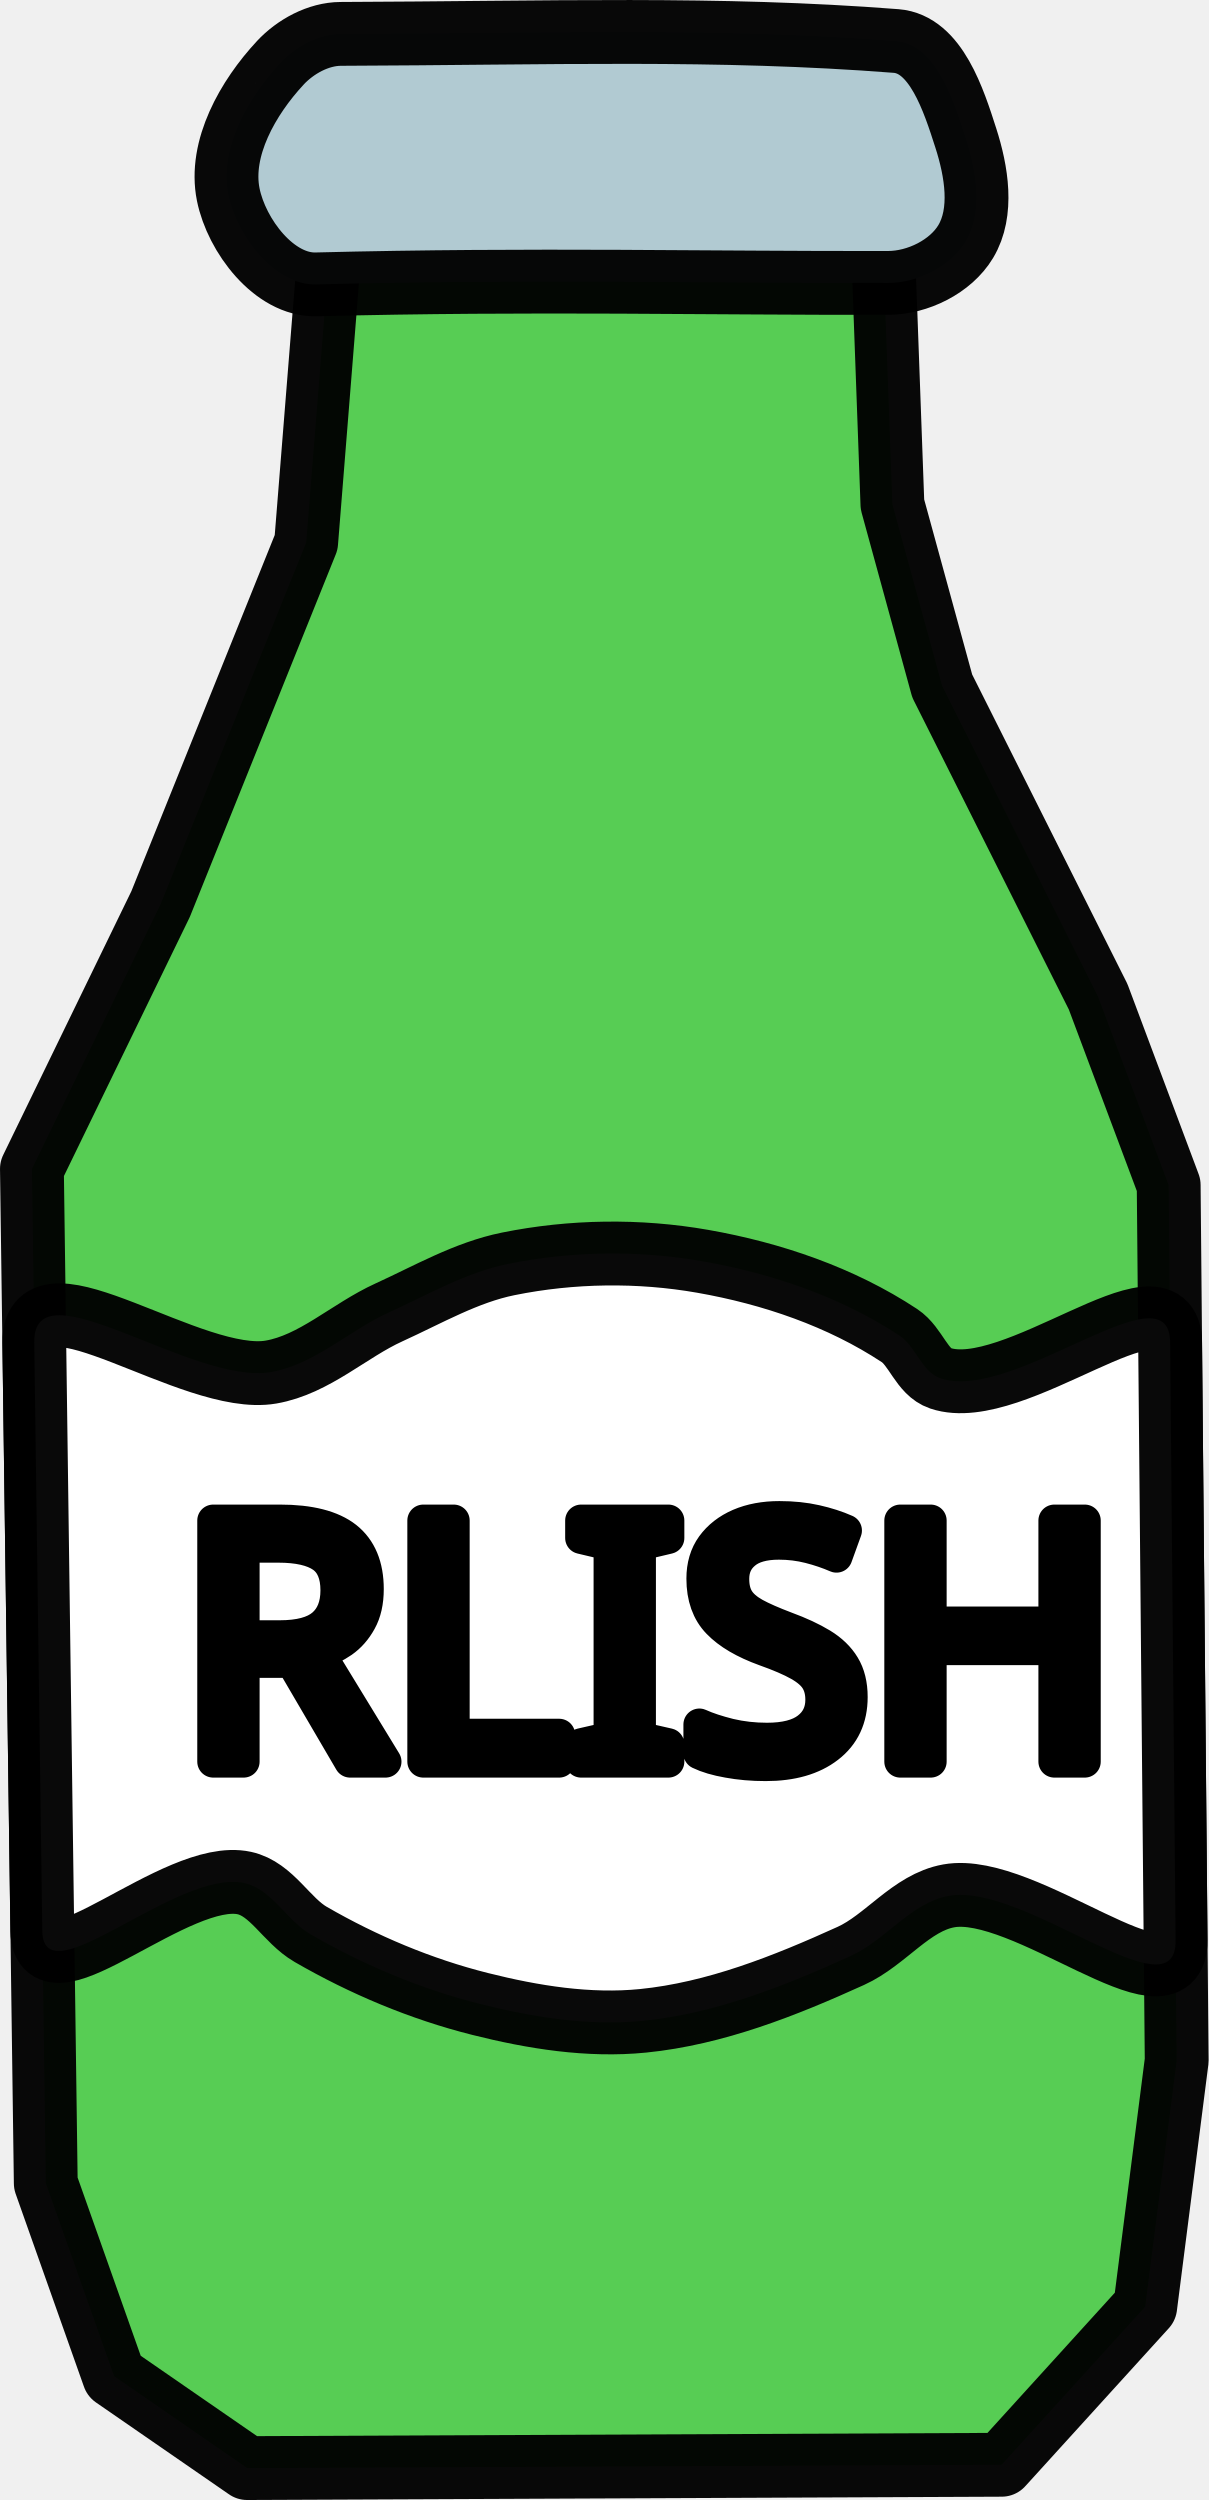
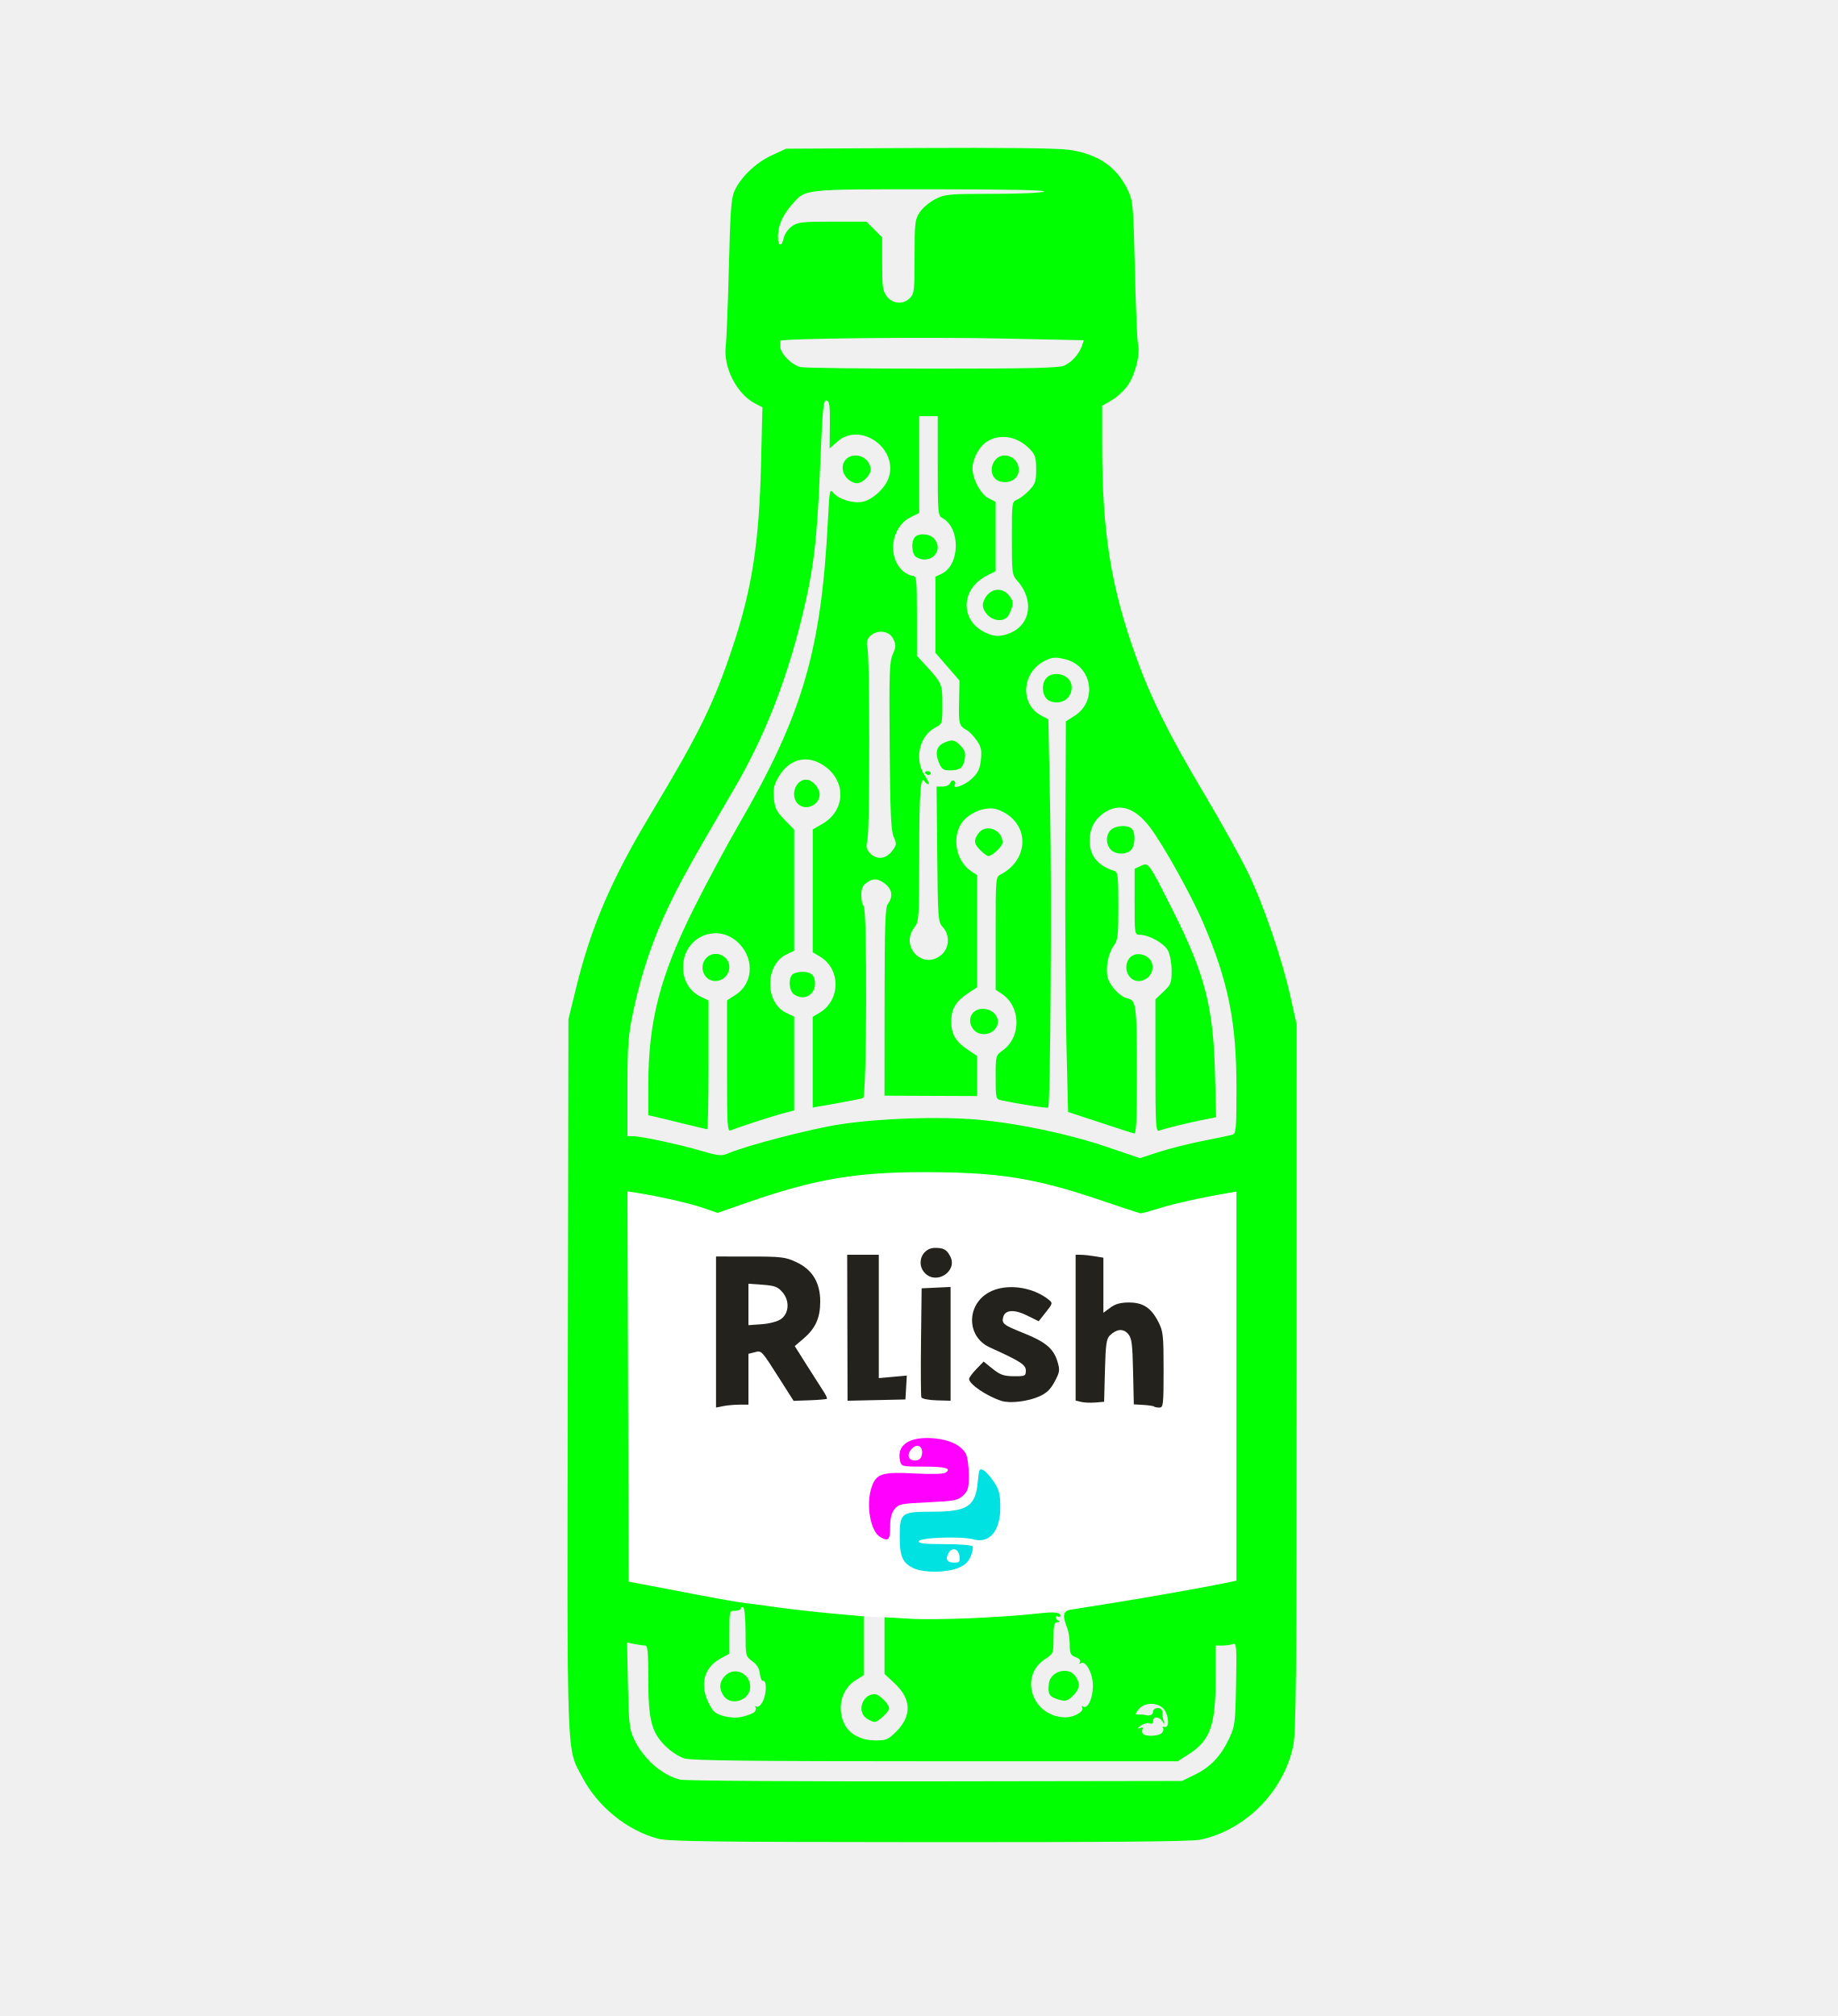
- <svg xmlns="http://www.w3.org/2000/svg" width="75.739mm" height="156.666mm" viewBox="0 0 75.739 156.666" version="1.1" id="svg1" xml:space="preserve">
+ <svg xmlns="http://www.w3.org/2000/svg" width="210mm" height="230.386mm" viewBox="0 0 210 230.386" version="1.1" id="svg1" xml:space="preserve">
  <defs id="defs1" />
-   <g id="layer1" transform="translate(-64.7005,-58.35049)">
-     <path style="fill:#57cd54;fill-opacity:1;stroke:#000000;stroke-width:4;stroke-linejoin:round;stroke-miterlimit:9;stroke-dasharray:none;stroke-opacity:0.964" d="m 85.588,71.105 -1.701,21.237 -9.123,22.665 -8.063,16.592 0.868,63.568 4.28,12.089 8.341,5.761 47.28,-0.208 8.997,-9.904 1.973,-15.427 -0.502,-54.861 -4.421,-11.803 -9.771,-19.475 -3.121,-11.385 -0.772,-21.154 -33.809,-0.637 z" id="path1" />
-     <path style="fill:#b1cad2;fill-opacity:1;stroke:#000000;stroke-width:4;stroke-linejoin:round;stroke-miterlimit:9;stroke-dasharray:none;stroke-opacity:0.964" d="m 82.263,62.292 c -1.008,1.082 -1.969,2.421 -2.605,3.851 -0.636,1.43 -0.946,2.953 -0.654,4.402 0.26,1.286 0.98,2.709 1.964,3.803 0.984,1.093 2.23,1.857 3.542,1.824 6.849,-0.175 13.09,-0.19 18.982,-0.166 5.892,0.024 11.434,0.088 16.883,0.073 0.915,-0.003 1.889,-0.257 2.753,-0.707 0.864,-0.45 1.617,-1.096 2.088,-1.88 0.556,-0.925 0.724,-2.029 0.671,-3.159 -0.053,-1.13 -0.327,-2.286 -0.656,-3.313 -0.382,-1.192 -0.852,-2.668 -1.539,-3.871 -0.687,-1.203 -1.59,-2.132 -2.838,-2.229 -5.585,-0.435 -11.006,-0.559 -16.67,-0.568 -5.664,-0.009 -11.571,0.098 -18.131,0.122 -0.701,0.003 -1.41,0.201 -2.063,0.526 -0.653,0.326 -1.251,0.779 -1.728,1.291 z" id="path2" />
-     <path style="fill:#ffffff;fill-opacity:1;stroke:#000000;stroke-width:4;stroke-linejoin:round;stroke-miterlimit:9;stroke-dasharray:none;stroke-opacity:0.964" d="m 66.849,142.465 c -0.068,-4.983 9.923,2.719 14.834,1.868 2.723,-0.472 4.883,-2.598 7.399,-3.743 2.446,-1.114 4.835,-2.504 7.469,-3.037 3.982,-0.806 8.185,-0.864 12.186,-0.161 4.326,0.76 8.663,2.234 12.329,4.654 1.031,0.681 1.396,2.281 2.567,2.676 4.602,1.552 14.35,-7.118 14.394,-2.261 0.161,17.587 0.161,17.587 0.343,37.499 0.044,4.828 -9.458,-3.656 -14.211,-2.803 -2.362,0.424 -3.953,2.77 -6.139,3.762 -4.14,1.881 -8.497,3.615 -13.021,4.069 -3.405,0.341 -6.894,-0.222 -10.213,-1.057 -3.709,-0.933 -7.303,-2.445 -10.615,-4.359 -1.518,-0.877 -2.448,-2.847 -4.162,-3.218 -4.237,-0.917 -12.599,7.325 -12.658,2.99 -0.218,-15.961 -0.333,-24.39 -0.503,-36.879 z" id="path3" />
-     <text xml:space="preserve" style="font-size:21.167px;line-height:23.143px;font-family:Arial;-inkscape-font-specification:Arial;fill:#000000;fill-opacity:1;stroke:#000000;stroke-width:2;stroke-linejoin:round;stroke-miterlimit:9;stroke-dasharray:none;stroke-opacity:1" x="76.014" y="168.746" id="text3">
-       <tspan id="tspan3" style="font-style:normal;font-variant:normal;font-weight:normal;font-stretch:normal;font-size:21.167px;line-height:23.143px;font-family:Laksaman;-inkscape-font-specification:Laksaman;fill:#000000;fill-opacity:1;stroke:#000000;stroke-width:2;stroke-dasharray:none;stroke-opacity:1" x="76.014" y="168.746">RLISH</tspan>
-     </text>
+   <g id="layer1" transform="translate(0,-21.14701)">
+     <path style="fill:#ffffff;fill-opacity:1;stroke:none;stroke-width:0.45;stroke-linejoin:bevel;stroke-miterlimit:9;stroke-dasharray:none;stroke-opacity:1" d="m 71.695,157.291 0.135,44.609 7.805,1.483 5.424,0.95 9.989,1.201 3.637,0.328 5.49,0.284 7.459,-0.102 7.027,-0.516 3.695,-0.434 15.813,-2.683 3.113,-0.633 v -44.464 l -4.381,0.813 -6.599,1.669 -2.526,-0.815 -5.875,-1.904 -3.855,-0.965 -3.745,-0.785 -4.881,-0.174 -7.068,-0.004 -3.054,0.079 -4.803,0.641 -5.62,1.552 -6.881,2.331 -1.643,-0.568 -2.936,-0.803 -4.595,-0.912 z" id="path2" />
+     <path style="fill:#00ff00" d="m 75.167,231.267 c -3.51,-0.944 -6.857,-3.654 -8.593,-6.957 -1.873,-3.564 -1.772,-0.814 -1.694,-45.997 l 0.07,-40.687 0.841,-3.44 c 1.731,-7.084 4.027,-12.452 8.54,-19.968 5.613,-9.347 7.212,-12.61 9.403,-19.191 2.203,-6.616 3.011,-11.858 3.229,-20.943 l 0.153,-6.391 -0.803,-0.415 c -2.127,-1.1 -3.683,-4.131 -3.385,-6.592 0.092,-0.758 0.253,-4.831 0.357,-9.051 0.156,-6.303 0.269,-7.847 0.631,-8.649 0.716,-1.586 2.448,-3.248 4.252,-4.081 l 1.653,-0.763 15.081,-0.082 c 9.396,-0.051 15.853,0.022 17.129,0.192 3.439,0.46 5.63,1.972 6.917,4.771 0.506,1.101 0.569,1.87 0.733,9.009 0.099,4.293 0.26,8.119 0.359,8.503 0.278,1.078 -0.345,3.514 -1.201,4.695 -0.425,0.586 -1.251,1.339 -1.835,1.673 l -1.063,0.607 6.9e-4,4.63 c 0.001,9.842 1.001,16.078 3.851,24.018 1.722,4.796 3.808,8.995 7.786,15.67 1.91,3.205 4.177,7.284 5.038,9.065 1.793,3.71 3.861,9.773 4.86,14.25 l 0.686,3.075 -0.005,40.317 c -0.004,34.601 -0.06,40.58 -0.397,42.169 -1.106,5.223 -5.49,9.62 -10.658,10.69 -0.972,0.201 -10.476,0.285 -30.956,0.273 -24.935,-0.015 -29.777,-0.077 -30.98,-0.401 z m 61.402,-7.331 c 1.769,-0.869 2.944,-2.119 3.894,-4.145 0.647,-1.379 0.694,-1.752 0.776,-6.2 0.081,-4.328 0.05,-4.719 -0.352,-4.564 -0.242,0.093 -0.788,0.169 -1.213,0.169 h -0.772 v 3.794 c 0,5.373 -0.615,7.074 -3.135,8.672 l -1.202,0.762 h -27.633 c -21.098,0 -27.89,-0.077 -28.722,-0.325 -0.626,-0.187 -1.56,-0.795 -2.196,-1.431 -1.58,-1.578 -1.936,-2.99 -1.936,-7.685 0,-3.038 -0.072,-3.788 -0.364,-3.788 -0.2,0 -0.746,-0.076 -1.212,-0.17 l -0.848,-0.17 0.098,4.866 c 0.086,4.262 0.168,5.017 0.657,6.084 1.053,2.295 3.217,4.217 5.309,4.716 0.553,0.132 13.422,0.217 29.168,0.194 l 28.178,-0.042 z m -34.165,-4.902 c 1.801,-1.801 1.742,-3.719 -0.169,-5.504 l -1.168,-1.09 v -3.238 -3.238 l 3.109,0.184 c 2.843,0.169 10.486,-0.158 14.486,-0.619 1.769,-0.204 2.514,-0.126 2.514,0.264 0,0.143 -0.119,0.187 -0.265,0.097 -0.146,-0.09 -0.265,-0.047 -0.265,0.095 0,0.142 0.149,0.318 0.331,0.392 0.198,0.08 0.144,0.142 -0.132,0.154 -0.393,0.018 -0.464,0.292 -0.466,1.807 -0.003,1.755 -0.02,1.796 -0.946,2.397 -3.083,1.997 -1.446,6.665 2.337,6.665 0.995,0 2.15,-0.686 1.883,-1.117 -0.102,-0.165 -0.055,-0.212 0.11,-0.11 0.518,0.32 1.117,-0.95 1.117,-2.368 0,-1.43 -0.809,-2.94 -1.385,-2.584 -0.169,0.104 -0.207,0.051 -0.095,-0.13 0.115,-0.186 -0.076,-0.407 -0.488,-0.564 -0.587,-0.223 -0.677,-0.415 -0.677,-1.437 0,-0.649 -0.135,-1.515 -0.299,-1.925 -0.565,-1.406 -0.46,-1.919 0.423,-2.069 0.441,-0.074 2.707,-0.434 5.036,-0.798 3.639,-0.57 11.432,-1.968 13.295,-2.385 l 0.595,-0.133 v -22.232 -22.232 l -0.992,0.17 c -3.086,0.527 -6.305,1.245 -7.903,1.763 -1.001,0.324 -1.939,0.572 -2.085,0.549 -0.146,-0.022 -2.189,-0.695 -4.542,-1.495 -7.419,-2.522 -11.661,-3.2 -20.064,-3.208 -7.859,-0.007 -12.652,0.809 -20.186,3.433 l -3.517,1.225 -1.643,-0.568 c -1.534,-0.531 -4.936,-1.306 -7.531,-1.716 l -1.126,-0.178 0.068,22.305 0.068,22.305 1.72,0.323 c 0.946,0.177 3.684,0.7 6.085,1.16 2.401,0.461 4.842,0.888 5.424,0.95 0.582,0.062 2.249,0.284 3.705,0.492 1.456,0.209 4.284,0.528 6.284,0.708 l 3.637,0.328 v 3.365 3.365 l -0.898,0.555 c -1.637,1.012 -2.198,3.215 -1.285,5.045 0.581,1.163 1.92,1.851 3.603,1.852 1.14,3.6e-4 1.404,-0.116 2.298,-1.01 z m -3.395,-1.518 c -1.137,-0.796 -0.471,-2.763 0.935,-2.763 0.525,0 1.652,1.115 1.652,1.635 0,0.369 -1.254,1.54 -1.649,1.54 -0.193,0 -0.615,-0.185 -0.938,-0.412 z m 21.571,-2.277 c -0.707,-0.258 -0.848,-0.58 -0.733,-1.677 0.149,-1.429 2.225,-2.022 3.034,-0.867 0.58,0.829 0.513,1.451 -0.238,2.202 -0.704,0.704 -0.956,0.746 -2.063,0.342 z m 12.202,3.921 c 0.162,-0.195 0.206,-0.443 0.099,-0.551 -0.108,-0.108 -0.018,-0.156 0.201,-0.108 0.642,0.143 0.429,-1.652 -0.263,-2.212 -0.797,-0.645 -2.156,-0.541 -2.721,0.208 -0.432,0.573 -0.432,0.603 0.007,0.583 0.255,-0.011 0.582,0.01 0.728,0.048 0.559,0.145 0.926,-0.01 0.926,-0.391 0,-0.22 0.235,-0.397 0.529,-0.397 0.345,0 0.529,0.176 0.529,0.508 0,0.279 0.069,0.726 0.152,0.992 0.142,0.453 0.133,0.454 -0.145,0.022 -0.373,-0.58 -1.065,-0.605 -1.065,-0.038 0,0.279 -0.144,0.37 -0.418,0.265 -0.23,-0.088 -0.677,0.033 -0.992,0.269 -0.435,0.326 -0.459,0.39 -0.097,0.268 0.282,-0.096 0.411,-0.055 0.315,0.1 -0.089,0.144 -0.088,0.381 0.002,0.526 0.24,0.389 1.872,0.322 2.214,-0.09 z m -46.611,-2.335 c 0.186,-0.154 0.262,-0.405 0.168,-0.556 -0.097,-0.156 -0.043,-0.197 0.124,-0.094 0.17,0.105 0.46,-0.139 0.686,-0.576 0.45,-0.87 0.486,-2.434 0.054,-2.355 -0.16,0.029 -0.328,-0.336 -0.374,-0.812 -0.057,-0.591 -0.329,-1.047 -0.86,-1.439 -0.771,-0.57 -0.777,-0.593 -0.777,-3.287 0,-1.523 -0.116,-2.784 -0.265,-2.876 -0.146,-0.09 -0.265,-0.037 -0.265,0.117 0,0.154 -0.298,0.28 -0.661,0.28 -0.658,0 -0.661,0.013 -0.661,2.453 v 2.453 l -0.97,0.522 c -2.181,1.175 -2.549,3.499 -0.932,5.9 0.435,0.646 2.145,1.055 3.314,0.793 0.594,-0.133 1.232,-0.369 1.418,-0.523 z m -3.477,-1.867 c -0.561,-0.801 -0.517,-1.58 0.128,-2.272 1.059,-1.137 2.9,-0.354 2.9,1.232 0,1.526 -2.166,2.27 -3.028,1.04 z m 54.754,-63.428 c 1.601,-0.317 3.119,-0.636 3.373,-0.709 0.421,-0.121 0.463,-0.611 0.463,-5.407 0,-7.488 -0.927,-12.074 -3.8,-18.8 -1.334,-3.123 -4.595,-8.978 -6.098,-10.948 -1.703,-2.233 -3.496,-2.798 -5.211,-1.644 -1.134,0.764 -1.681,1.855 -1.659,3.312 0.025,1.643 0.994,2.792 2.81,3.336 0.413,0.124 0.463,0.551 0.463,3.994 0,3.487 -0.052,3.926 -0.549,4.598 -0.605,0.818 -0.931,2.543 -0.674,3.565 0.248,0.988 1.406,2.225 2.257,2.412 1.02,0.224 1.077,0.693 1.081,8.822 0.002,5.298 -0.068,6.682 -0.334,6.615 -0.185,-0.047 -1.954,-0.619 -3.931,-1.27 l -3.594,-1.185 -0.189,-7.738 c -0.104,-4.256 -0.161,-14.3 -0.127,-22.32 l 0.062,-14.582 0.979,-0.618 c 2.692,-1.699 2.033,-5.736 -1.057,-6.477 -1.153,-0.277 -1.441,-0.255 -2.313,0.172 -2.677,1.312 -2.901,4.985 -0.383,6.287 l 0.774,0.4 0.201,10.262 c 0.191,9.782 0.035,33.857 -0.222,34.113 -0.103,0.103 -3.423,-0.417 -5.407,-0.846 -0.566,-0.123 -0.595,-0.251 -0.595,-2.619 0,-2.468 0.007,-2.496 0.798,-3.059 2.164,-1.541 2.098,-5.04 -0.124,-6.496 l -0.674,-0.442 v -6.443 c 0,-6.414 0.003,-6.444 0.595,-6.749 2.724,-1.401 3.297,-4.649 1.152,-6.532 -0.49,-0.43 -1.322,-0.864 -1.849,-0.962 -1.314,-0.247 -3.151,0.584 -3.859,1.745 -1.053,1.727 -0.495,4.301 1.17,5.392 l 0.674,0.442 v 6.408 6.408 l -0.971,0.64 c -1.467,0.966 -1.983,1.821 -1.983,3.285 0,1.464 0.516,2.32 1.983,3.285 l 0.971,0.64 v 2.293 2.293 l -5.292,-0.022 -5.292,-0.022 0.008,-10.716 c 0.007,-9.003 0.07,-10.798 0.397,-11.229 0.586,-0.775 0.468,-1.634 -0.309,-2.245 -0.833,-0.655 -1.366,-0.689 -2.154,-0.136 -0.436,0.305 -0.588,0.678 -0.588,1.44 0,0.565 0.119,1.101 0.265,1.191 0.422,0.261 0.357,21.81 -0.066,21.969 -0.182,0.068 -1.551,0.341 -3.043,0.606 l -2.712,0.482 v -5.188 -5.188 l 0.774,-0.457 c 2.429,-1.435 2.452,-5.009 0.04,-6.434 l -0.814,-0.481 0.002,-7.021 0.002,-7.021 1.07,-0.611 c 2.596,-1.483 2.81,-4.698 0.434,-6.511 -1.952,-1.489 -4.136,-1.049 -5.386,1.083 -0.565,0.964 -0.663,1.402 -0.557,2.497 0.107,1.117 0.302,1.507 1.223,2.445 l 1.095,1.116 v 6.923 6.923 l -0.872,0.414 c -2.47,1.172 -2.498,5.511 -0.043,6.682 l 0.914,0.436 v 5.365 5.365 l -1.124,0.283 c -1.165,0.293 -5.272,1.627 -6.085,1.976 -0.435,0.187 -0.463,-0.26 -0.463,-7.326 v -7.525 l 0.992,-0.641 c 1.889,-1.221 2.149,-3.856 0.558,-5.667 -2.394,-2.726 -6.58,-1.094 -6.576,2.564 0.001,1.448 0.771,2.733 1.982,3.311 l 0.928,0.442 v 7.359 c 0,4.048 -0.067,7.359 -0.15,7.359 -0.082,0 -1.303,-0.287 -2.712,-0.639 -1.409,-0.351 -2.89,-0.711 -3.29,-0.799 l -0.728,-0.16 0.002,-3.501 c 0.003,-7.258 1.355,-12.466 5.252,-20.241 1.439,-2.871 3.722,-7.125 5.073,-9.453 7.302,-12.583 9.445,-19.906 10.199,-34.845 0.171,-3.393 0.21,-3.591 0.611,-3.099 0.627,0.77 2.297,1.269 3.405,1.02 1.193,-0.269 2.652,-1.69 2.978,-2.901 0.901,-3.345 -3.359,-6.207 -5.909,-3.968 l -0.898,0.789 0.029,-2.7 c 0.024,-2.246 -0.04,-2.714 -0.382,-2.783 -0.359,-0.072 -0.452,0.89 -0.726,7.534 -0.354,8.579 -0.737,11.755 -2.084,17.267 -1.786,7.311 -4.347,13.788 -7.744,19.586 -4.81,8.21 -6.024,10.388 -7.45,13.361 -1.839,3.837 -3.157,7.737 -4.062,12.023 -0.601,2.847 -0.675,3.81 -0.675,8.751 v 5.552 h 0.632 c 0.921,0 5.238,0.927 7.805,1.676 2.048,0.598 2.292,0.618 3.149,0.259 2.211,-0.924 9.436,-2.791 12.737,-3.292 4.608,-0.699 11.417,-0.922 15.801,-0.519 4.661,0.429 10.358,1.64 14.752,3.136 l 3.68,1.253 2.141,-0.698 c 1.177,-0.384 3.45,-0.957 5.051,-1.274 z m -5.424,-8.601 v -7.587 l 0.926,-0.873 c 0.847,-0.799 0.926,-1.001 0.926,-2.377 0,-0.847 -0.181,-1.853 -0.414,-2.305 -0.433,-0.837 -2.149,-1.802 -3.224,-1.812 -0.589,-0.006 -0.595,-0.044 -0.593,-3.776 l 0.002,-3.77 0.7,-0.325 c 0.904,-0.42 0.858,-0.484 3.604,4.955 3.709,7.346 4.684,11.085 4.878,18.695 l 0.129,5.069 -1.549,0.31 c -1.777,0.356 -4.384,0.999 -4.98,1.227 -0.358,0.138 -0.405,-0.725 -0.405,-7.431 z m -20.729,-4.066 c -0.915,-1.011 -0.34,-2.427 0.986,-2.427 1.522,0 2.307,1.532 1.268,2.473 -0.639,0.578 -1.708,0.556 -2.253,-0.046 z m -20.66,-4.165 c -0.492,-0.492 -0.548,-1.728 -0.098,-2.177 0.175,-0.175 0.687,-0.318 1.138,-0.318 1.011,0 1.455,0.414 1.455,1.357 0,0.887 -0.624,1.553 -1.455,1.553 -0.343,0 -0.811,-0.187 -1.039,-0.416 z M 80.542,132.608 c -0.566,-0.864 -0.197,-2.034 0.747,-2.367 0.972,-0.344 2.049,0.391 2.049,1.398 0,1.54 -1.974,2.225 -2.797,0.969 z m 48.432,0.019 c -0.525,-0.801 -0.269,-1.959 0.51,-2.314 0.821,-0.374 1.955,0.127 2.163,0.956 0.416,1.656 -1.756,2.759 -2.674,1.358 z m -16.939,-14.303 c -0.757,-0.757 -0.803,-1.131 -0.238,-1.938 0.814,-1.163 2.763,-0.43 2.763,1.039 0,0.444 -1.166,1.548 -1.635,1.548 -0.133,0 -0.533,-0.292 -0.89,-0.649 z m 14.87,-0.099 c -0.578,-0.639 -0.556,-1.708 0.046,-2.253 0.564,-0.51 1.915,-0.579 2.374,-0.12 0.453,0.453 0.393,1.951 -0.098,2.442 -0.561,0.561 -1.784,0.526 -2.321,-0.068 z m -35.741,-5.224 c -0.91,-0.91 -0.274,-2.759 0.948,-2.759 0.683,0 1.546,0.938 1.546,1.679 0,1.25 -1.622,1.953 -2.495,1.08 z m 28.789,-11.745 c -0.678,-0.281 -0.985,-1.324 -0.649,-2.207 0.536,-1.409 2.992,-1.034 3.14,0.479 0.136,1.386 -1.155,2.281 -2.491,1.728 z M 96.833,75.846 c -1.054,-1.054 -0.5,-2.646 0.92,-2.646 0.955,0 1.725,0.735 1.725,1.646 0,0.632 -0.932,1.529 -1.587,1.529 -0.291,0 -0.767,-0.238 -1.058,-0.529 z m 10.754,54.406 c 0.908,-0.781 0.968,-2.279 0.127,-3.173 -0.523,-0.557 -0.55,-0.917 -0.621,-8.313 l -0.074,-7.731 0.699,1.6e-4 c 0.39,8e-5 0.769,-0.183 0.858,-0.413 0.087,-0.228 0.281,-0.338 0.429,-0.246 0.149,0.092 0.202,0.278 0.119,0.414 -0.385,0.622 1.044,0.155 1.876,-0.614 0.755,-0.698 0.958,-1.109 1.079,-2.183 0.124,-1.105 0.046,-1.472 -0.471,-2.224 -0.341,-0.496 -0.858,-1.031 -1.149,-1.191 -0.866,-0.473 -0.93,-0.71 -0.873,-3.234 l 0.054,-2.416 -1.377,-1.589 -1.377,-1.589 v -4.353 -4.353 l 0.662,-0.302 c 2.168,-0.988 2.24,-5.27 0.108,-6.411 -0.474,-0.253 -0.506,-0.63 -0.506,-5.95 v -5.679 h -1.058 -1.058 v 5.534 5.534 l -0.985,0.485 c -2.276,1.12 -2.713,4.66 -0.77,6.234 0.31,0.251 0.773,0.46 1.027,0.463 0.423,0.005 0.463,0.402 0.464,4.57 l 0.001,4.564 0.728,0.794 c 2.173,2.369 2.18,2.384 2.18,4.776 0,2.208 -0.005,2.224 -0.805,2.638 -1.846,0.954 -2.432,3.678 -1.187,5.513 0.359,0.53 0.545,0.963 0.412,0.963 -0.133,0 -0.322,-0.132 -0.422,-0.293 -0.493,-0.798 -0.636,1.036 -0.64,8.189 -0.004,7.359 -0.032,7.798 -0.533,8.436 -1.737,2.208 0.965,4.969 3.081,3.149 z m -1.863,-20.76 c -0.075,-0.121 0.037,-0.22 0.249,-0.22 0.212,0 0.385,0.099 0.385,0.22 0,0.121 -0.112,0.22 -0.249,0.22 -0.137,0 -0.31,-0.099 -0.385,-0.22 z m 1.561,-1.193 c -0.465,-1.112 -0.274,-1.877 0.564,-2.258 0.944,-0.43 1.256,-0.374 1.936,0.35 0.489,0.521 0.574,0.825 0.436,1.562 -0.184,0.983 -0.544,1.231 -1.78,1.231 -0.641,0 -0.854,-0.163 -1.155,-0.884 z m -2.58,-23.479 c -0.539,-0.314 -0.634,-1.819 -0.146,-2.307 0.474,-0.474 1.658,-0.383 2.155,0.166 1.233,1.363 -0.385,3.087 -2.01,2.141 z m -2.748,33.551 c 0.502,-0.675 0.515,-0.801 0.16,-1.587 -0.309,-0.685 -0.4,-2.737 -0.461,-10.379 -0.067,-8.358 -0.023,-9.643 0.357,-10.49 0.374,-0.834 0.384,-1.067 0.073,-1.72 -0.764,-1.601 -3.48,-0.757 -2.976,0.924 0.283,0.943 0.287,20.818 0.005,22.037 -0.188,0.813 -0.133,1.052 0.352,1.537 0.755,0.755 1.789,0.621 2.491,-0.323 z m 13.494,-24.899 c 2.353,-0.983 2.718,-3.83 0.766,-5.982 -0.567,-0.625 -0.598,-0.87 -0.598,-4.835 0,-4.086 0.013,-4.181 0.595,-4.408 0.327,-0.127 0.953,-0.608 1.389,-1.069 0.696,-0.735 0.794,-1.028 0.794,-2.387 0,-1.287 -0.112,-1.669 -0.661,-2.257 -1.403,-1.502 -3.385,-1.886 -4.916,-0.952 -0.924,0.563 -1.701,1.994 -1.693,3.113 0.009,1.223 0.925,2.923 1.825,3.389 l 0.815,0.421 v 3.957 3.957 l -1.036,0.529 c -2.918,1.489 -3.065,5.001 -0.268,6.427 1.094,0.558 1.83,0.582 2.988,0.099 z m -2.728,-2.19 c -0.36,-0.458 -0.494,-0.896 -0.385,-1.257 0.475,-1.563 2.05,-1.986 2.982,-0.801 0.527,0.67 0.522,1.004 -0.035,2.166 -0.421,0.878 -1.834,0.819 -2.563,-0.108 z m 1.382,-15.18 c -0.799,-0.318 -1.039,-1.411 -0.494,-2.243 0.834,-1.273 2.801,-0.583 2.801,0.983 0,1.062 -1.183,1.708 -2.307,1.261 z m 7.495,-13.173 c 0.858,-0.361 1.755,-1.38 2.059,-2.338 l 0.178,-0.559 -9.167,-0.196 c -8.826,-0.189 -25.51,-0.017 -25.51,0.263 4e-5,0.075 7.2e-5,0.372 7.2e-5,0.661 0,0.79 1.347,2.139 2.337,2.34 0.481,0.098 7.265,0.177 15.077,0.177 11.107,-7.51e-4 14.383,-0.076 15.026,-0.347 z M 103.977,55.208 c 0.485,-0.485 0.529,-0.882 0.529,-4.723 0,-3.912 0.04,-4.255 0.597,-5.093 0.329,-0.494 1.128,-1.167 1.776,-1.494 1.107,-0.559 1.507,-0.596 6.612,-0.599 3.051,-0.002 5.608,-0.117 5.831,-0.261 0.259,-0.167 -4.22,-0.258 -12.907,-0.261 -14.734,-0.004 -14.35,-0.046 -15.904,1.723 -1.084,1.235 -1.616,2.449 -1.616,3.688 0,1.139 0.422,1.231 0.661,0.144 0.095,-0.435 0.51,-1.03 0.922,-1.323 0.668,-0.476 1.164,-0.533 4.636,-0.533 h 3.888 l 0.9,0.9 0.9,0.9 v 3.033 c 0,2.668 0.066,3.117 0.548,3.731 0.671,0.853 1.865,0.929 2.627,0.168 z" id="path1" />
+     <path d="m 100.584,196.798 c -1.144,-0.667 -1.667,-3.751 -0.972,-5.743 0.522,-1.499 1.213,-1.716 4.838,-1.525 1.98,0.104 3.362,0.069 3.602,-0.093 0.721,-0.486 -0.023,-0.688 -2.539,-0.688 -2.375,0 -2.511,-0.03 -2.652,-0.595 -0.465,-1.853 0.993,-2.867 3.798,-2.642 1.834,0.147 3.216,0.816 3.712,1.797 0.18,0.356 0.329,1.43 0.331,2.387 0.003,1.512 -0.082,1.82 -0.652,2.356 -0.592,0.556 -0.98,0.631 -3.992,0.774 -3.091,0.146 -3.374,0.204 -3.842,0.782 -0.358,0.442 -0.506,1.041 -0.506,2.051 0,1.48 -0.198,1.68 -1.124,1.14 z m 4.777,-9.536 c 0.097,-0.84 -0.548,-1.182 -1.131,-0.599 -0.73,0.73 -0.44,1.506 0.511,1.37 0.36,-0.052 0.567,-0.308 0.621,-0.771 z" style="fill:#ff00ff" id="path1-3" />
+     <path d="m 104.494,200.403 c -1.339,-0.583 -1.688,-1.328 -1.688,-3.606 0,-2.765 0.162,-2.893 3.685,-2.893 4.082,0 4.983,-0.597 5.243,-3.473 0.127,-1.402 0.182,-1.512 0.636,-1.269 0.273,0.146 0.816,0.748 1.206,1.338 0.586,0.886 0.712,1.379 0.724,2.844 0.023,2.747 -1.218,4.237 -3.095,3.718 -1.361,-0.376 -6.076,-0.213 -6.218,0.214 -0.084,0.252 0.618,0.331 2.939,0.331 1.677,0 3.119,0.114 3.205,0.253 0.086,0.139 -0.012,0.656 -0.218,1.15 -0.273,0.653 -0.672,1.016 -1.469,1.335 -1.313,0.525 -3.811,0.555 -4.952,0.058 z m 5.143,-1.403 c -0.103,-0.896 -0.863,-1.102 -1.269,-0.343 -0.379,0.707 -0.145,1.069 0.689,1.069 0.567,0 0.651,-0.105 0.58,-0.725 z" style="fill:#00e1e1;fill-opacity:1" id="path1-26" />
+     <path d="m 131.871,181.884 c -0.065,-0.065 -0.612,-0.147 -1.216,-0.183 l -1.098,-0.065 -0.085,-3.759 c -0.074,-3.261 -0.152,-3.833 -0.592,-4.319 -0.559,-0.616 -1.283,-0.544 -2.069,0.207 -0.382,0.365 -0.476,1.046 -0.554,4.007 l -0.094,3.568 -1.008,0.085 c -0.555,0.046 -1.287,0.015 -1.629,-0.071 l -0.621,-0.156 v -8.329 -8.329 l 0.595,0.003 c 0.327,0.002 1.042,0.077 1.587,0.167 l 0.992,0.164 v 3.148 3.148 l 0.795,-0.588 c 0.572,-0.423 1.166,-0.588 2.118,-0.588 1.627,0 2.544,0.605 3.371,2.224 0.545,1.067 0.595,1.527 0.595,5.475 0,4.003 -0.035,4.31 -0.485,4.31 -0.267,0 -0.538,-0.053 -0.603,-0.118 z m -17.434,-0.643 c -1.717,-0.56 -3.702,-1.908 -3.702,-2.513 0,-0.15 0.373,-0.657 0.83,-1.128 l 0.83,-0.856 1.036,0.833 c 0.857,0.689 1.274,0.835 2.411,0.843 1.293,0.01 1.375,-0.029 1.375,-0.651 0,-0.662 -0.6,-1.048 -4.121,-2.646 -2.645,-1.2 -2.71,-4.816 -0.113,-6.276 1.893,-1.064 4.955,-0.695 6.846,0.824 0.478,0.384 0.466,0.435 -0.324,1.433 l -0.819,1.034 -1.323,-0.655 c -1.465,-0.725 -2.511,-0.661 -2.728,0.167 -0.197,0.752 0.012,0.917 2.328,1.843 2.511,1.003 3.424,1.77 3.866,3.246 0.296,0.988 0.268,1.194 -0.313,2.288 -0.476,0.897 -0.926,1.33 -1.771,1.704 -1.311,0.58 -3.352,0.821 -4.309,0.508 z m -17.613,-8.359 -0.02,-8.342 h 1.806 1.806 v 7.048 7.048 l 1.601,-0.145 1.601,-0.145 -0.079,1.365 -0.079,1.365 -3.307,0.073 -3.307,0.073 z m 8.458,7.95 c -0.062,-0.163 -0.082,-3.032 -0.042,-6.376 l 0.071,-6.08 1.654,-0.079 1.654,-0.079 v 6.503 6.503 l -1.611,-0.048 c -0.901,-0.027 -1.661,-0.179 -1.725,-0.344 z m 0.426,-14.175 c -1.076,-1.076 -0.356,-2.914 1.139,-2.906 0.993,0.005 1.319,0.188 1.73,0.969 0.877,1.667 -1.521,3.286 -2.87,1.937 z" style="fill:#24221c;stroke:none" id="path1-6" />
+     <path d="m 81.817,173.37 v -8.632 l 3.903,0.003 c 3.561,0.002 4.022,0.058 5.267,0.638 1.833,0.853 2.737,2.341 2.737,4.502 0,1.866 -0.534,3.06 -1.887,4.218 l -1.024,0.877 1.401,2.223 c 0.77,1.223 1.62,2.555 1.888,2.959 0.268,0.405 0.441,0.782 0.384,0.839 -0.057,0.057 -0.936,0.134 -1.954,0.171 l -1.851,0.067 -1.503,-2.362 c -2.229,-3.501 -2.131,-3.396 -2.945,-3.192 l -0.711,0.179 v 2.905 2.905 H 84.496 c -0.564,0 -1.397,0.074 -1.852,0.165 l -0.827,0.165 z m 7.408,-1.471 c 0.942,-0.665 1.029,-2.096 0.186,-3.075 -0.537,-0.625 -0.887,-0.757 -2.263,-0.857 l -1.627,-0.118 v 2.369 2.369 l 1.521,-0.11 c 0.867,-0.063 1.806,-0.311 2.183,-0.577 z" style="fill:#24221c;stroke:none" id="path1-2" />
  </g>
</svg>
